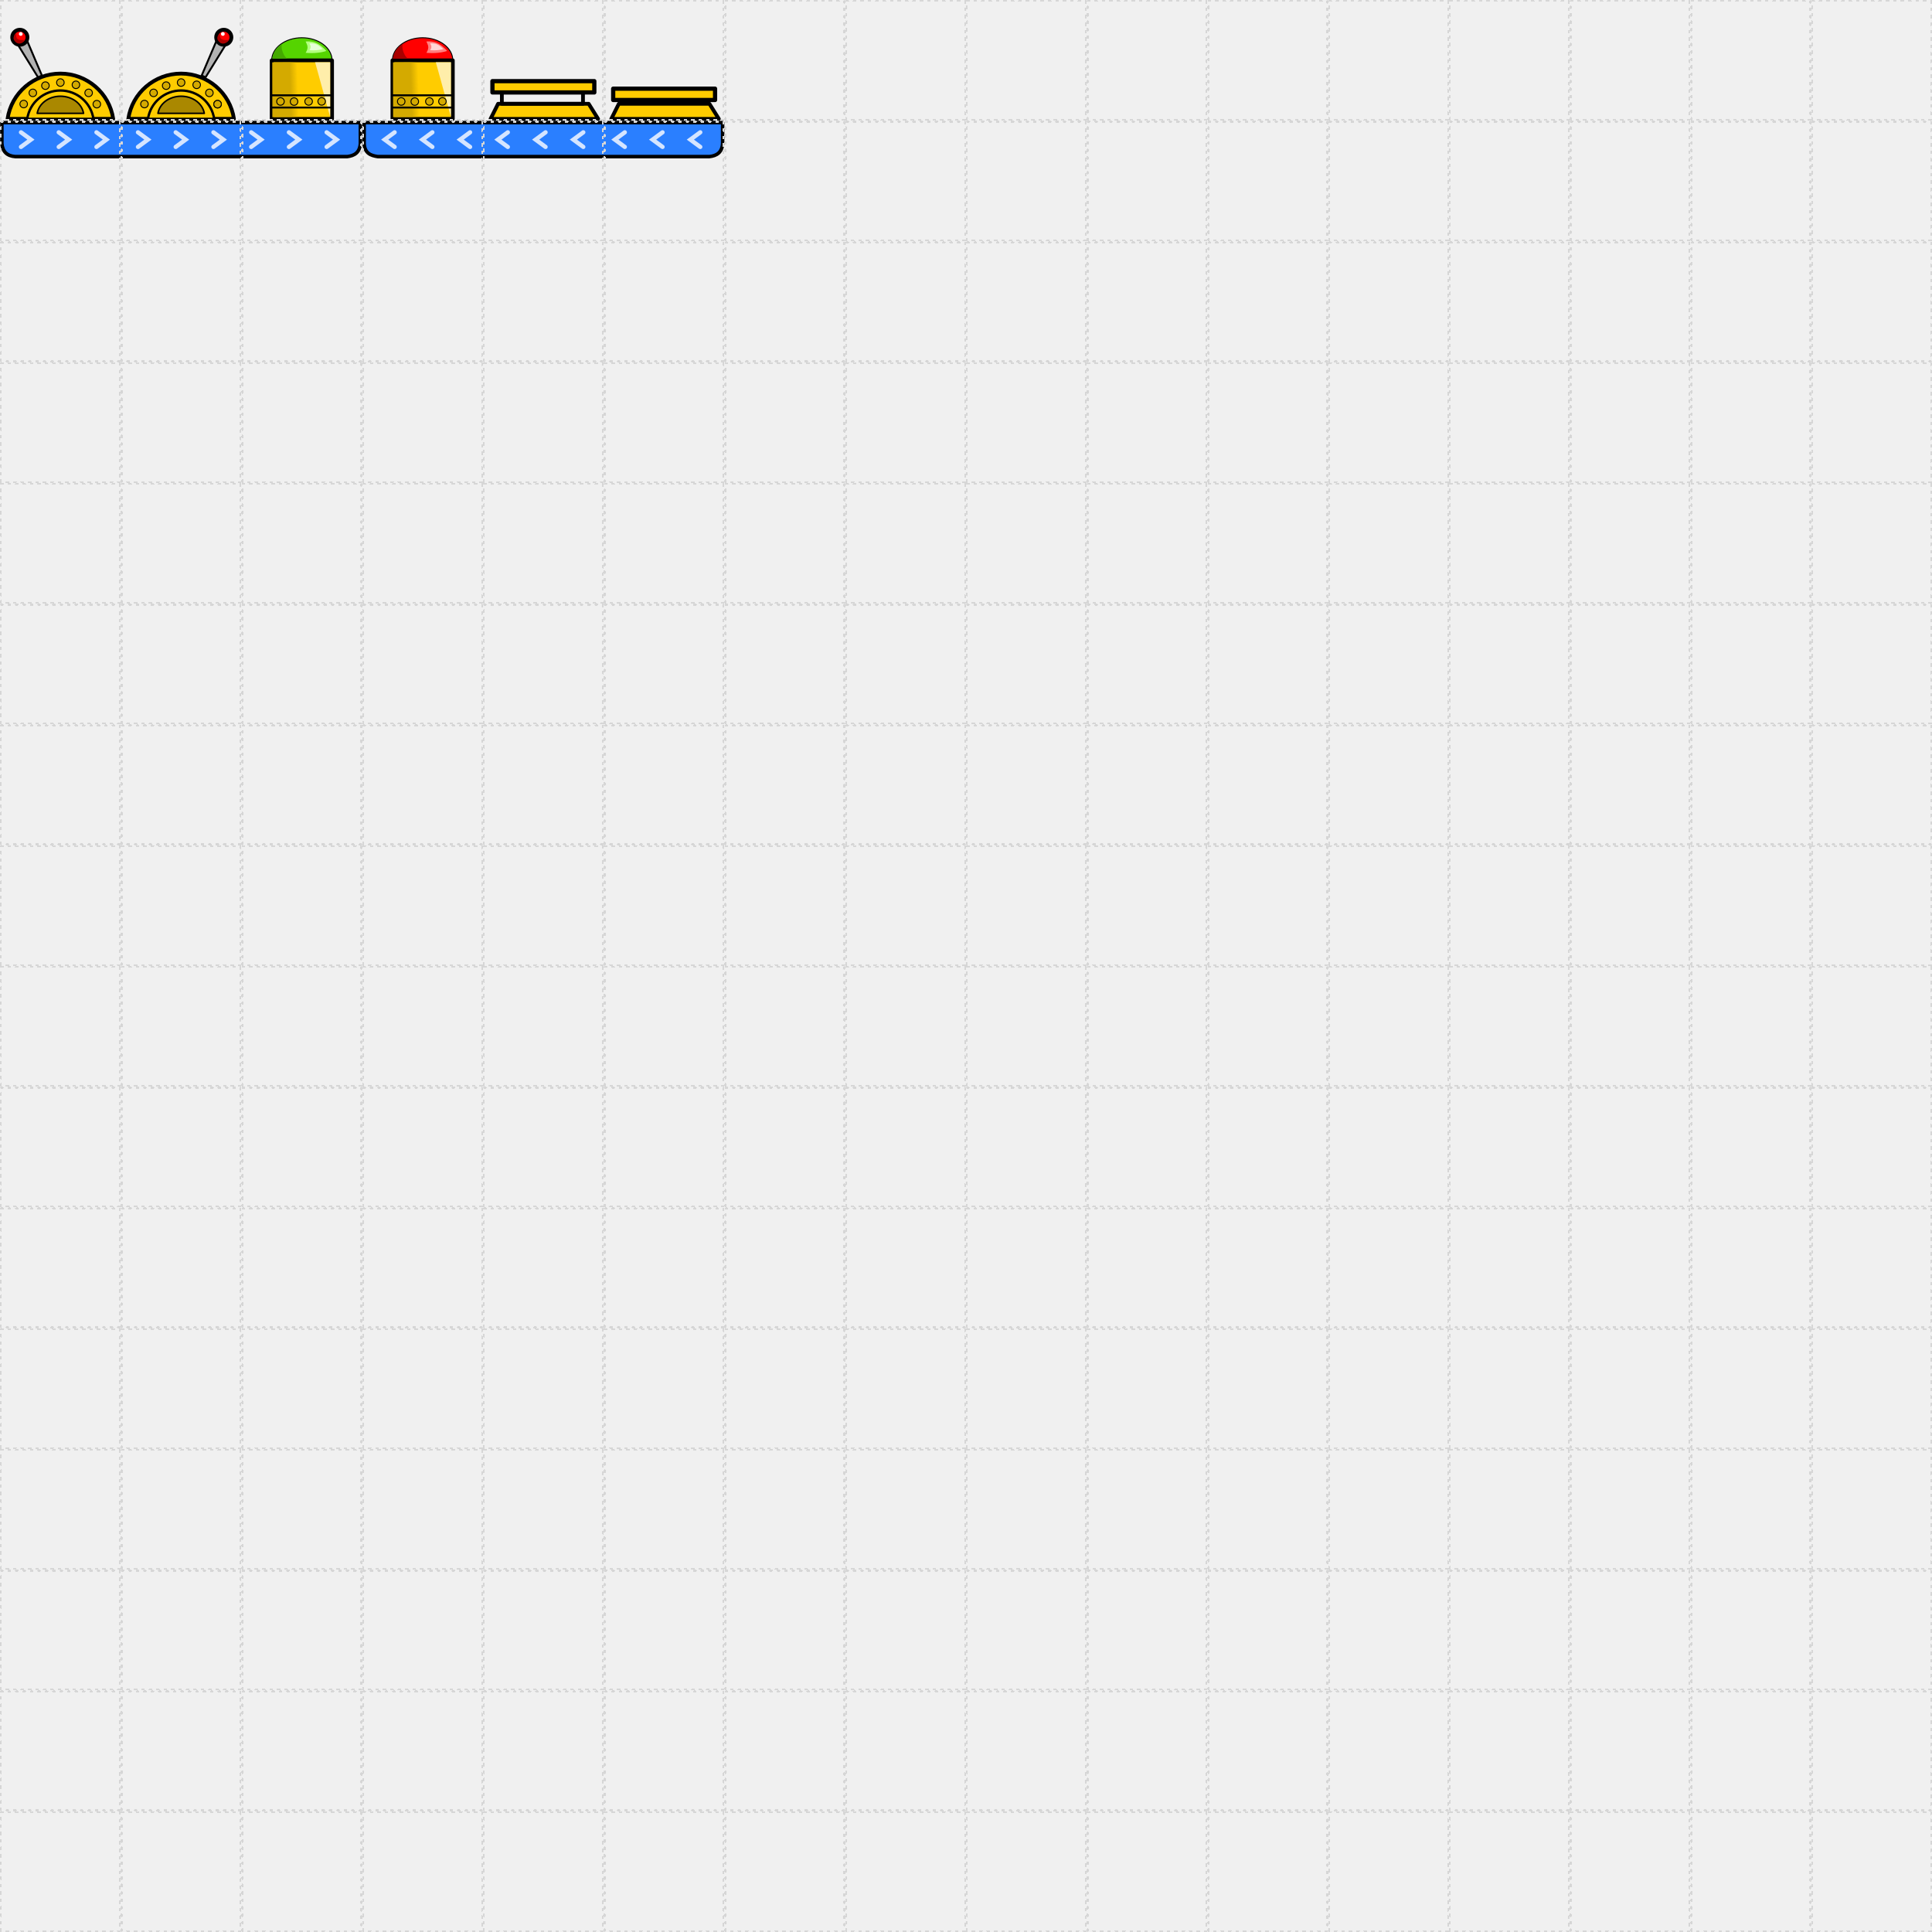
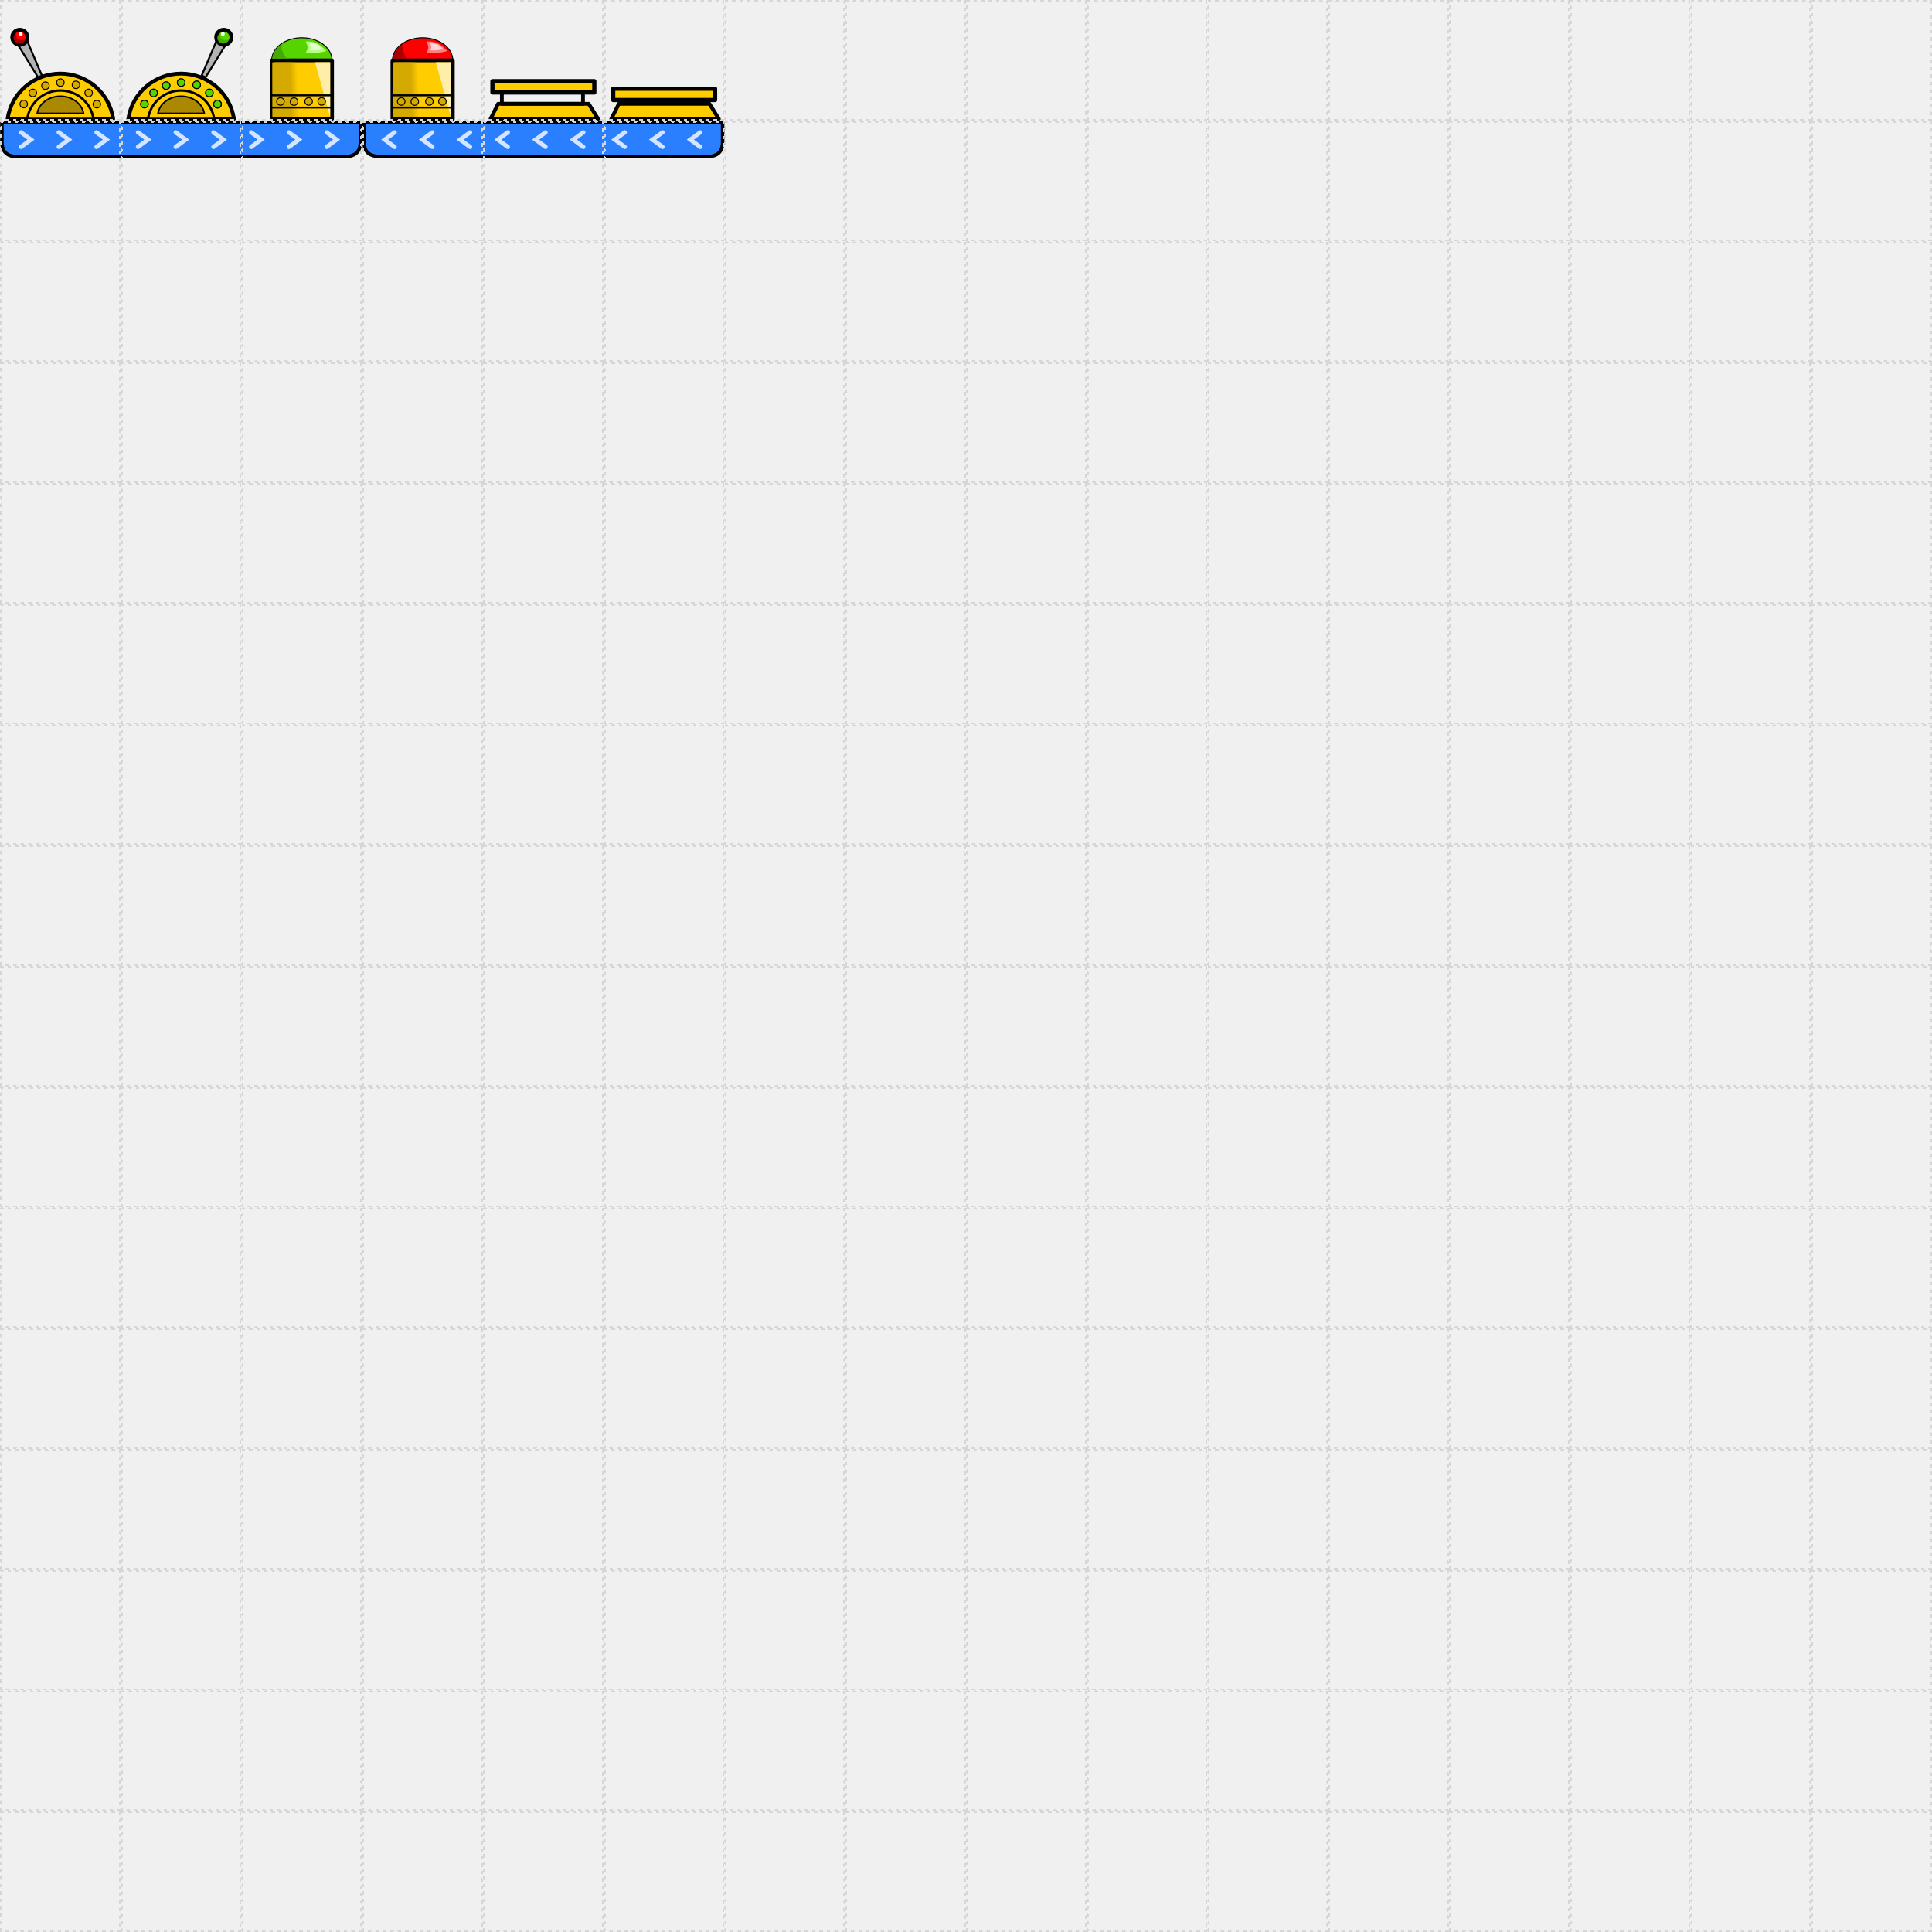
<svg xmlns="http://www.w3.org/2000/svg" xmlns:xlink="http://www.w3.org/1999/xlink" width="1024" height="1024" viewBox="0 0 1024 1024" id="svg4478" version="1.1">
  <defs id="defs4480">
    <linearGradient id="linearGradient6588">
      <stop style="stop-color:#d4aa00;stop-opacity:1;" offset="0" id="stop6584" />
      <stop style="stop-color:#d4aa00;stop-opacity:0;" offset="1" id="stop6586" />
    </linearGradient>
    <linearGradient xlink:href="#linearGradient6588" id="linearGradient6590" x1="153.936" y1="35.589" x2="157.955" y2="35.463" gradientUnits="userSpaceOnUse" gradientTransform="translate(0,12)" />
    <linearGradient xlink:href="#linearGradient6588" id="linearGradient6659" gradientUnits="userSpaceOnUse" gradientTransform="translate(64,12)" x1="153.936" y1="35.589" x2="157.955" y2="35.463" />
  </defs>
  <g id="layer1" transform="translate(0,-28.36216)">
    <path style="opacity:1;fill:#ffcc00;fill-opacity:1;stroke:#000000;stroke-width:2.011;stroke-linecap:square;stroke-linejoin:round;stroke-miterlimit:4;stroke-dasharray:none;stroke-dashoffset:0;stroke-opacity:1;paint-order:normal" d="M 31.997,39 A 28.317,27.994 0 0 0 4.006,62.994 H 59.994 A 28.317,27.994 0 0 0 31.997,39 Z" id="path6485" transform="translate(0,28.36216)" />
    <path style="fill:#b3b3b3;fill-rule:evenodd;stroke:#000000;stroke-width:1.006px;stroke-linecap:butt;stroke-linejoin:miter;stroke-opacity:1" d="M 20.183,40.999 9.059,23.004 14.115,21.004 22.206,40 Z" id="path6493" transform="translate(0,28.36216)" />
    <ellipse style="opacity:1;fill:#ff0000;fill-opacity:1;stroke:#000000;stroke-width:2.011;stroke-linecap:square;stroke-linejoin:round;stroke-miterlimit:4;stroke-dasharray:none;stroke-dashoffset:0;stroke-opacity:1;paint-order:normal" id="path6497" cx="10.509" cy="19.752" rx="4.045" ry="3.999" transform="translate(0,28.36216)" />
    <path id="path6499" d="M 31.975,47.965 A 17.738,17.535 0 0 0 14.441,62.994 H 49.512 A 17.738,17.535 0 0 0 31.975,47.965 Z" style="opacity:1;fill:#ffcc00;fill-opacity:1;stroke:#000000;stroke-width:1.26;stroke-linecap:square;stroke-linejoin:round;stroke-miterlimit:4;stroke-dasharray:none;stroke-dashoffset:0;stroke-opacity:1;paint-order:normal" transform="translate(0,28.36216)" />
    <path style="opacity:1;fill:#aa8800;fill-opacity:1;stroke:#000000;stroke-width:0.819;stroke-linecap:square;stroke-linejoin:round;stroke-miterlimit:4;stroke-dasharray:none;stroke-dashoffset:0;stroke-opacity:1;paint-order:normal" d="M 32,51 A 12.421,10.591 0 0 0 19.722,60.078 H 44.281 A 12.421,10.591 0 0 0 32,51 Z" id="path6501" transform="translate(0,28.36216)" />
    <circle style="opacity:1;fill:#d4aa00;fill-opacity:1;stroke:#000000;stroke-width:0.5;stroke-linecap:square;stroke-linejoin:round;stroke-miterlimit:4;stroke-dasharray:none;stroke-dashoffset:0;stroke-opacity:1;paint-order:normal" id="path6503" cx="32" cy="43.755" r="2" transform="translate(0,28.36216)" />
    <use style="" x="0" y="0" xlink:href="#path6503" id="use6505" transform="translate(8.243854,1.195674)" width="100%" height="100%" />
-     <use style="" x="0" y="0" xlink:href="#use6505" id="use6507" transform="translate(6.73353,4.279253)" width="100%" height="100%" />
-     <use style="" x="0" y="0" xlink:href="#use6507" id="use6509" transform="translate(4.342183,5.978368)" width="100%" height="100%" />
+     <use x="0" y="0" xlink:href="#use6505" id="use6507" transform="translate(6.73353,4.279253)" width="100%" height="100%" style="" />
+     <use x="0" y="0" xlink:href="#use6507" id="use6509" transform="translate(4.342183,5.978368)" width="100%" height="100%" style="" />
    <use style="" x="0" y="0" xlink:href="#path6503" id="use6511" transform="translate(-7.929203,1.636185)" width="100%" height="100%" />
    <use style="" x="0" y="0" xlink:href="#path6503" id="use6513" transform="translate(-14.5998,5.474926)" width="100%" height="100%" />
    <use style="" x="0" y="0" xlink:href="#path6503" id="use6515" transform="translate(-19.44543,11.39036)" width="100%" height="100%" />
    <path style="fill:#aa0000;fill-rule:evenodd;stroke:none;stroke-width:1px;stroke-linecap:butt;stroke-linejoin:miter;stroke-opacity:1" d="M 8.512,17.423 C 8.379,20.599 9.12,21.584 13.311,21.132 11.558,23.697 9.242,23.534 8,22 6.265,20.271 7.643,18.558 8.512,17.423 Z" id="path6517" transform="translate(0,28.36216)" />
    <circle style="opacity:1;fill:#ffffff;fill-opacity:1;stroke:none;stroke-width:0.5;stroke-linecap:square;stroke-linejoin:round;stroke-miterlimit:4;stroke-dasharray:none;stroke-dashoffset:0;stroke-opacity:1;paint-order:normal" id="path6519" cx="11" cy="18" r="1" transform="translate(0,28.36216)" />
    <path id="path6521" d="M 95.997,39 A 28.317,27.994 0 0 0 68.006,62.994 H 123.994 A 28.317,27.994 0 0 0 95.997,39 Z" style="opacity:1;fill:#ffcc00;fill-opacity:1;stroke:#000000;stroke-width:2.011;stroke-linecap:square;stroke-linejoin:round;stroke-miterlimit:4;stroke-dasharray:none;stroke-dashoffset:0;stroke-opacity:1;paint-order:normal" transform="translate(0,28.36216)" />
    <path style="opacity:1;fill:#ffcc00;fill-opacity:1;stroke:#000000;stroke-width:1.26;stroke-linecap:square;stroke-linejoin:round;stroke-miterlimit:4;stroke-dasharray:none;stroke-dashoffset:0;stroke-opacity:1;paint-order:normal" d="M 95.975,47.965 A 17.738,17.535 0 0 0 78.441,62.994 H 113.512 A 17.738,17.535 0 0 0 95.975,47.965 Z" id="path6527" transform="translate(0,28.36216)" />
    <path id="path6529" d="M 96,51 A 12.421,10.591 0 0 0 83.722,60.078 H 108.281 A 12.421,10.591 0 0 0 96,51 Z" style="opacity:1;fill:#aa8800;fill-opacity:1;stroke:#000000;stroke-width:0.819;stroke-linecap:square;stroke-linejoin:round;stroke-miterlimit:4;stroke-dasharray:none;stroke-dashoffset:0;stroke-opacity:1;paint-order:normal" transform="translate(0,28.36216)" />
    <circle r="2" cy="43.755" cx="96" id="circle6531" style="opacity:1;fill:#d4aa00;fill-opacity:1;stroke:#000000;stroke-width:0.5;stroke-linecap:square;stroke-linejoin:round;stroke-miterlimit:4;stroke-dasharray:none;stroke-dashoffset:0;stroke-opacity:1;paint-order:normal" transform="translate(0,28.36216)" />
    <use style="" height="100%" width="100%" transform="translate(72.24385,1.195674)" id="use6533" xlink:href="#path6503" y="0" x="0" />
    <use style="" height="100%" width="100%" transform="translate(70.73353,4.279253)" id="use6535" xlink:href="#use6505" y="0" x="0" />
    <use style="" height="100%" width="100%" transform="translate(68.34218,5.978368)" id="use6537" xlink:href="#use6507" y="0" x="0" />
    <use style="" height="100%" width="100%" transform="translate(56.0708,1.636185)" id="use6539" xlink:href="#path6503" y="0" x="0" />
    <use style="" height="100%" width="100%" transform="translate(49.4002,5.474926)" id="use6541" xlink:href="#path6503" y="0" x="0" />
-     <use style="" height="100%" width="100%" transform="translate(44.55457,11.39036)" id="use6543" xlink:href="#path6503" y="0" x="0" />
-     <g style="" id="g6563" transform="translate(0,28.36216)">
-       <path style="fill:#b3b3b3;fill-rule:evenodd;stroke:#000000;stroke-width:1.006px;stroke-linecap:butt;stroke-linejoin:miter;stroke-opacity:1" d="M 108.932,40.995 120.057,23 115,21 106.909,39.996 Z" id="path6523" />
-       <ellipse transform="scale(-1,1)" style="opacity:1;fill:#ff0000;fill-opacity:1;stroke:#000000;stroke-width:2.011;stroke-linecap:square;stroke-linejoin:round;stroke-miterlimit:4;stroke-dasharray:none;stroke-dashoffset:0;stroke-opacity:1;paint-order:normal" id="ellipse6525" cx="-118.606" cy="19.748" rx="4.045" ry="3.999" />
-       <path style="fill:#aa0000;fill-rule:evenodd;stroke:none;stroke-width:1px;stroke-linecap:butt;stroke-linejoin:miter;stroke-opacity:1" d="m 116.512,17.423 c -0.133,3.177 0.609,4.161 4.8,3.71 C 119.558,23.697 117.242,23.534 116,22 c -1.735,-1.729 -0.357,-3.442 0.512,-4.577 z" id="path6545" />
-       <circle transform="scale(-1,1)" style="opacity:1;fill:#ffffff;fill-opacity:1;stroke:none;stroke-width:0.5;stroke-linecap:square;stroke-linejoin:round;stroke-miterlimit:4;stroke-dasharray:none;stroke-dashoffset:0;stroke-opacity:1;paint-order:normal" id="circle6547" cx="-118.115" cy="17.996" r="1" />
+     <use height="100%" width="100%" transform="translate(44.55457,11.39036)" id="use6543" xlink:href="#path6503" y="0" x="0" style="" />
+     <g id="g19115">
+       <path style="fill:#b3b3b3;fill-rule:evenodd;stroke:#000000;stroke-width:1.006px;stroke-linecap:butt;stroke-linejoin:miter;stroke-opacity:1" d="M 108.932,69.358 120.057,51.362 115,49.362 106.909,68.358 Z" id="path6523" />
+       <ellipse transform="scale(-1,1)" style="opacity:1;fill:#55d400;fill-opacity:1;stroke:#000000;stroke-width:2.011;stroke-linecap:square;stroke-linejoin:round;stroke-miterlimit:4;stroke-dasharray:none;stroke-dashoffset:0;stroke-opacity:1;paint-order:normal" id="ellipse6525" cx="-118.606" cy="48.11" rx="4.045" ry="3.999" />
+       <path style="fill:#44aa00;fill-rule:evenodd;stroke:none;stroke-width:1px;stroke-linecap:butt;stroke-linejoin:miter;stroke-opacity:1;fill-opacity:1" d="m 116.512,45.785 c -0.133,3.177 0.609,4.161 4.8,3.71 -1.753,2.564 -4.07,2.402 -5.311,0.868 -1.735,-1.729 -0.357,-3.442 0.512,-4.577 z" id="path6545" />
+       <circle transform="scale(-1,1)" style="opacity:1;fill:#ffffff;fill-opacity:1;stroke:none;stroke-width:0.5;stroke-linecap:square;stroke-linejoin:round;stroke-miterlimit:4;stroke-dasharray:none;stroke-dashoffset:0;stroke-opacity:1;paint-order:normal" id="circle6547" cx="-118.115" cy="46.358" r="1" />
    </g>
    <use style="" x="0" y="0" xlink:href="#use6537" id="use6600" width="100%" height="100%" />
    <g style="" id="g6629" transform="translate(0,28.36216)">
      <ellipse ry="12" rx="16" cy="32" cx="160" id="path6567" style="opacity:1;fill:#55d400;fill-opacity:1;stroke:#000000;stroke-width:0.5;stroke-linecap:square;stroke-linejoin:round;stroke-miterlimit:4;stroke-dasharray:none;stroke-dashoffset:0;stroke-opacity:1;paint-order:normal" />
      <rect y="32" x="144" height="31" width="32" id="rect6571" style="opacity:1;fill:#ffcc00;fill-opacity:1;stroke:#000000;stroke-width:2;stroke-linecap:square;stroke-linejoin:round;stroke-miterlimit:4;stroke-dasharray:none;stroke-dashoffset:0;stroke-opacity:1;paint-order:normal" />
      <path id="rect6573" d="M 144.29,33.047 158,33 v 29 l -13.655,0.11 z" style="opacity:1;fill:url(#linearGradient6590);fill-opacity:1;stroke:none;stroke-width:0.5;stroke-linecap:square;stroke-linejoin:round;stroke-miterlimit:4;stroke-dasharray:none;stroke-dashoffset:0;stroke-opacity:1;paint-order:normal" />
      <path id="path6592" d="m 167,33 h 8 v 29 z" style="fill:#ffeeaa;fill-rule:evenodd;stroke:none;stroke-width:1px;stroke-linecap:butt;stroke-linejoin:miter;stroke-opacity:1" />
      <path id="path6594" d="m 162,22 c 5.526,-0.449 8.305,2.227 11,5 -2.901,0.937 -6.445,1.366 -11,1 1.871,-2.982 0.669,-4.351 0,-6 z" style="fill:#b3ff80;fill-rule:evenodd;stroke:none;stroke-width:1px;stroke-linecap:butt;stroke-linejoin:miter;stroke-opacity:1" />
      <path style="fill:#e5ffd5;fill-rule:evenodd;stroke:none;stroke-width:0.62px;stroke-linecap:butt;stroke-linejoin:miter;stroke-opacity:1" d="m 164,22.98 c 3.516,-0.271 5.285,1.345 7,3.02 -1.846,0.566 -4.102,0.825 -7,0.604 1.191,-1.801 0.426,-2.628 0,-3.624 z" id="path6596" />
      <path id="path6598" d="m 153,31 c -2.233,0.706 -4.929,-6.611 -3.173,-7.952 -3.475,1.958 -4.936,4.777 -5.527,7.968 z" style="fill:#44aa00;fill-rule:evenodd;stroke:none;stroke-width:1px;stroke-linecap:butt;stroke-linejoin:miter;stroke-opacity:1" />
      <circle r="2" cy="53.781" cx="148.654" id="circle6604" style="opacity:1;fill:#d4aa00;fill-opacity:1;stroke:#000000;stroke-width:0.5;stroke-linecap:square;stroke-linejoin:round;stroke-miterlimit:4;stroke-dasharray:none;stroke-dashoffset:0;stroke-opacity:1;paint-order:normal" />
      <circle r="2" cy="53.829" cx="155.853" id="circle6606" style="opacity:1;fill:#d4aa00;fill-opacity:1;stroke:#000000;stroke-width:0.5;stroke-linecap:square;stroke-linejoin:round;stroke-miterlimit:4;stroke-dasharray:none;stroke-dashoffset:0;stroke-opacity:1;paint-order:normal" />
      <circle r="2" cy="53.766" cx="163.579" id="circle6608" style="opacity:1;fill:#d4aa00;fill-opacity:1;stroke:#000000;stroke-width:0.5;stroke-linecap:square;stroke-linejoin:round;stroke-miterlimit:4;stroke-dasharray:none;stroke-dashoffset:0;stroke-opacity:1;paint-order:normal" />
      <circle r="2" cy="53.75" cx="170.49" id="circle6610" style="opacity:1;fill:#d4aa00;fill-opacity:1;stroke:#000000;stroke-width:0.5;stroke-linecap:square;stroke-linejoin:round;stroke-miterlimit:4;stroke-dasharray:none;stroke-dashoffset:0;stroke-opacity:1;paint-order:normal" />
      <path id="path6612" d="m 144,50.519 h 32" style="fill:none;fill-rule:evenodd;stroke:#000000;stroke-width:1.033px;stroke-linecap:butt;stroke-linejoin:miter;stroke-opacity:1" />
      <path id="path6614" d="m 144,57 h 32" style="fill:none;fill-rule:evenodd;stroke:#000000;stroke-width:1px;stroke-linecap:butt;stroke-linejoin:miter;stroke-opacity:1" />
    </g>
    <g style="" id="g6687" transform="translate(0,28.36216)">
      <ellipse style="opacity:1;fill:#ff0000;fill-opacity:1;stroke:#000000;stroke-width:0.5;stroke-linecap:square;stroke-linejoin:round;stroke-miterlimit:4;stroke-dasharray:none;stroke-dashoffset:0;stroke-opacity:1;paint-order:normal" id="ellipse6631" cx="224" cy="32" rx="16" ry="12" />
      <rect style="opacity:1;fill:#ffcc00;fill-opacity:1;stroke:#000000;stroke-width:2;stroke-linecap:square;stroke-linejoin:round;stroke-miterlimit:4;stroke-dasharray:none;stroke-dashoffset:0;stroke-opacity:1;paint-order:normal" id="rect6633" width="32" height="31" x="208" y="32" />
      <path style="opacity:1;fill:url(#linearGradient6659);fill-opacity:1;stroke:none;stroke-width:0.5;stroke-linecap:square;stroke-linejoin:round;stroke-miterlimit:4;stroke-dasharray:none;stroke-dashoffset:0;stroke-opacity:1;paint-order:normal" d="M 208.29,33.047 222,33 v 29 l -13.655,0.11 z" id="path6635" />
      <path style="fill:#ffeeaa;fill-rule:evenodd;stroke:none;stroke-width:1px;stroke-linecap:butt;stroke-linejoin:miter;stroke-opacity:1" d="m 231,33 h 8 v 29 z" id="path6637" />
      <path style="fill:#ff8080;fill-rule:evenodd;stroke:none;stroke-width:1px;stroke-linecap:butt;stroke-linejoin:miter;stroke-opacity:1" d="m 226,22 c 5.526,-0.449 8.305,2.227 11,5 -2.901,0.937 -6.445,1.366 -11,1 1.871,-2.982 0.669,-4.351 0,-6 z" id="path6639" />
      <path id="path6641" d="m 228,22.98 c 3.516,-0.271 5.285,1.345 7,3.02 -1.846,0.566 -4.102,0.825 -7,0.604 1.191,-1.801 0.426,-2.628 0,-3.624 z" style="fill:#ffd5d5;fill-rule:evenodd;stroke:none;stroke-width:0.62px;stroke-linecap:butt;stroke-linejoin:miter;stroke-opacity:1" />
      <path style="fill:#aa0000;fill-rule:evenodd;stroke:none;stroke-width:1px;stroke-linecap:butt;stroke-linejoin:miter;stroke-opacity:1" d="m 217,31 c -2.233,0.706 -4.929,-6.611 -3.173,-7.952 -3.475,1.958 -4.936,4.777 -5.527,7.968 z" id="path6643" />
      <circle style="opacity:1;fill:#d4aa00;fill-opacity:1;stroke:#000000;stroke-width:0.5;stroke-linecap:square;stroke-linejoin:round;stroke-miterlimit:4;stroke-dasharray:none;stroke-dashoffset:0;stroke-opacity:1;paint-order:normal" id="circle6645" cx="212.654" cy="53.781" r="2" />
      <circle style="opacity:1;fill:#d4aa00;fill-opacity:1;stroke:#000000;stroke-width:0.5;stroke-linecap:square;stroke-linejoin:round;stroke-miterlimit:4;stroke-dasharray:none;stroke-dashoffset:0;stroke-opacity:1;paint-order:normal" id="circle6647" cx="219.853" cy="53.829" r="2" />
      <circle style="opacity:1;fill:#d4aa00;fill-opacity:1;stroke:#000000;stroke-width:0.5;stroke-linecap:square;stroke-linejoin:round;stroke-miterlimit:4;stroke-dasharray:none;stroke-dashoffset:0;stroke-opacity:1;paint-order:normal" id="circle6649" cx="227.579" cy="53.766" r="2" />
      <circle style="opacity:1;fill:#d4aa00;fill-opacity:1;stroke:#000000;stroke-width:0.5;stroke-linecap:square;stroke-linejoin:round;stroke-miterlimit:4;stroke-dasharray:none;stroke-dashoffset:0;stroke-opacity:1;paint-order:normal" id="circle6651" cx="234.49" cy="53.75" r="2" />
      <path style="fill:none;fill-rule:evenodd;stroke:#000000;stroke-width:1.033px;stroke-linecap:butt;stroke-linejoin:miter;stroke-opacity:1" d="m 208,50.519 h 32" id="path6653" />
      <path style="fill:none;fill-rule:evenodd;stroke:#000000;stroke-width:1px;stroke-linecap:butt;stroke-linejoin:miter;stroke-opacity:1" d="m 208,57 h 32" id="path6655" />
    </g>
    <g id="g6760">
      <path transform="translate(0,28.36216)" id="rect6689" d="m 264,55 h 48 l 5,8 H 260 Z" style="opacity:1;fill:#ffcc00;fill-opacity:1;stroke:#000000;stroke-width:2;stroke-linecap:square;stroke-linejoin:round;stroke-miterlimit:4;stroke-dasharray:none;stroke-dashoffset:0;stroke-opacity:1;paint-order:normal" />
      <rect transform="translate(0,28.36216)" y="49" x="266" height="6" width="43" id="rect6692" style="opacity:1;fill:#000000;fill-opacity:0;stroke:#000000;stroke-width:2;stroke-linecap:square;stroke-linejoin:round;stroke-miterlimit:4;stroke-dasharray:none;stroke-dashoffset:0;stroke-opacity:1;paint-order:normal" />
      <rect transform="translate(0,28.36216)" style="opacity:1;fill:#ffcc00;fill-opacity:1;stroke:#000000;stroke-width:2.241;stroke-linecap:square;stroke-linejoin:round;stroke-miterlimit:4;stroke-dasharray:none;stroke-dashoffset:0;stroke-opacity:1;paint-order:normal" id="rect6694" width="54" height="6" x="261" y="43" />
    </g>
    <g id="g6775">
      <path style="opacity:1;fill:#ffcc00;fill-opacity:1;stroke:#000000;stroke-width:2;stroke-linecap:square;stroke-linejoin:round;stroke-miterlimit:4;stroke-dasharray:none;stroke-dashoffset:0;stroke-opacity:1;paint-order:normal" d="m 328,83.362 h 48 l 5,8 h -57 z" id="path6762" />
      <rect y="75.362" x="325" height="6" width="54" id="rect6766" style="opacity:1;fill:#ffcc00;fill-opacity:1;stroke:#000000;stroke-width:2.241;stroke-linecap:square;stroke-linejoin:round;stroke-miterlimit:4;stroke-dasharray:none;stroke-dashoffset:0;stroke-opacity:1;paint-order:normal" />
    </g>
    <path style="opacity:1;fill:#2a7fff;fill-opacity:1;stroke:#000000;stroke-width:1.861;stroke-linecap:square;stroke-linejoin:round;stroke-miterlimit:4;stroke-dasharray:none;stroke-dashoffset:0;stroke-opacity:1;paint-order:normal" d="m 1,93.362 h 190 v 11 c -0.324,4.956 -3.218,6.52 -6.934,7 H 8.12 c -4.499,-0.325 -6.816,-2.711 -7.12,-7 z" id="rect6784" />
    <path id="use6788" d="m 11.13,98.492 5.264,3.87 -5.264,3.87" style="fill:none;fill-rule:evenodd;stroke:#d5e5ff;stroke-width:2.257;stroke-linecap:round;stroke-linejoin:miter;stroke-miterlimit:4;stroke-dasharray:none;stroke-opacity:1" />
    <use x="0" y="0" xlink:href="#use6788" id="use6808" width="100%" height="100%" transform="translate(20)" />
    <use x="0" y="0" xlink:href="#use6808" id="use6810" width="100%" height="100%" transform="translate(20)" />
    <use x="0" y="0" xlink:href="#use6810" id="use6812" transform="translate(22)" width="100%" height="100%" />
    <use x="0" y="0" xlink:href="#use6812" id="use6814" width="100%" height="100%" transform="translate(20)" />
    <use x="0" y="0" xlink:href="#use6814" id="use6816" width="100%" height="100%" transform="translate(20)" />
    <use x="0" y="0" xlink:href="#use6816" id="use6818" width="100%" height="100%" transform="translate(20)" />
    <use x="0" y="0" xlink:href="#use6818" id="use6820" width="100%" height="100%" transform="translate(20)" />
    <use x="0" y="0" xlink:href="#use6820" id="use6822" width="100%" height="100%" transform="translate(20)" />
    <path style="opacity:1;fill:#2a7fff;fill-opacity:1;stroke:#000000;stroke-width:1.861;stroke-linecap:square;stroke-linejoin:round;stroke-miterlimit:4;stroke-dasharray:none;stroke-dashoffset:0;stroke-opacity:1;paint-order:normal" d="m 193,93.362 h 190 v 11 c -0.286,4.743 -3.051,6.575 -7.012,7 H 200.219 c -3.739,-0.556 -6.981,-1.776 -7.219,-7 z" id="rect6828" />
    <path style="fill:none;fill-rule:evenodd;stroke:#d5e5ff;stroke-width:2.257;stroke-linecap:round;stroke-linejoin:miter;stroke-miterlimit:4;stroke-dasharray:none;stroke-opacity:1" d="m 371.158,98.492 -5.264,3.87 5.264,3.87" id="path6830" />
    <use height="100%" width="100%" transform="matrix(-1,0,0,1,362.2875,0)" id="use6832" xlink:href="#use6788" y="0" x="0" />
    <use height="100%" width="100%" transform="matrix(-1,0,0,1,362.2875,0)" id="use6834" xlink:href="#use6808" y="0" x="0" />
    <use height="100%" width="100%" transform="matrix(-1,0,0,1,360.2875,0)" id="use6836" xlink:href="#use6810" y="0" x="0" />
    <use height="100%" width="100%" transform="matrix(-1,0,0,1,362.2875,0)" id="use6838" xlink:href="#use6812" y="0" x="0" />
    <use height="100%" width="100%" transform="matrix(-1,0,0,1,362.2875,0)" id="use6840" xlink:href="#use6814" y="0" x="0" />
    <use height="100%" width="100%" transform="matrix(-1,0,0,1,362.2875,0)" id="use6842" xlink:href="#use6816" y="0" x="0" />
    <use height="100%" width="100%" transform="matrix(-1,0,0,1,362.2875,0)" id="use6844" xlink:href="#use6818" y="0" x="0" />
    <use height="100%" width="100%" transform="matrix(-1,0,0,1,362.2875,0)" id="use6846" xlink:href="#use6820" y="0" x="0" />
+     <circle transform="translate(0,28.36216)" style="opacity:1;fill:#55d400;fill-opacity:1;stroke:#000000;stroke-width:0.5;stroke-linecap:square;stroke-linejoin:round;stroke-miterlimit:4;stroke-dasharray:none;stroke-dashoffset:0;stroke-opacity:1;paint-order:normal" id="circle19119" cx="96" cy="43.755" r="2" />
+     <use x="0" y="0" xlink:href="#circle19119" id="use19121" transform="translate(-19.45622,11.43104)" width="100%" height="100%" />
+     <use x="0" y="0" xlink:href="#circle19119" id="use19123" transform="translate(-14.59546,5.495548)" width="100%" height="100%" />
+     <use x="0" y="0" xlink:href="#circle19119" id="use19125" transform="translate(-7.920708,1.601941)" width="100%" height="100%" />
+     <use x="0" y="0" xlink:href="#circle19119" id="use19127" transform="translate(8.232197,1.201456)" width="100%" height="100%" />
+     <use x="0" y="0" xlink:href="#circle19119" id="use19129" transform="translate(14.9737,5.495548)" width="100%" height="100%" />
+     <use x="0" y="0" xlink:href="#circle19119" id="use19131" transform="translate(19.26779,11.41383)" width="100%" height="100%" />
  </g>
  <g id="layer2">
    <g id="g6483">
      <g id="g6417">
        <rect style="display:inline;opacity:1;fill:none;fill-opacity:1;stroke:#d6d6d6;stroke-width:0.985;stroke-linecap:round;stroke-miterlimit:1;stroke-dasharray:0.985, 2.954;stroke-dashoffset:0;stroke-opacity:1;shape-rendering:crispEdges" id="rect6651" width="63.015" height="63.015" x="960.492" y="-63.508" transform="rotate(90)" />
        <use x="0" y="0" xlink:href="#rect6651" id="use6369" transform="translate(64)" width="100%" height="100%" />
        <use x="0" y="0" xlink:href="#rect6651" id="use6371" transform="translate(128)" width="100%" height="100%" />
        <use x="0" y="0" xlink:href="#rect6651" id="use6373" transform="translate(192)" width="100%" height="100%" />
        <use x="0" y="0" xlink:href="#rect6651" id="use6375" transform="translate(256)" width="100%" height="100%" />
        <use x="0" y="0" xlink:href="#rect6651" id="use6377" transform="translate(320)" width="100%" height="100%" />
        <use x="0" y="0" xlink:href="#rect6651" id="use6379" transform="translate(384)" width="100%" height="100%" />
        <use x="0" y="0" xlink:href="#rect6651" id="use6381" transform="translate(448)" width="100%" height="100%" />
        <use x="0" y="0" xlink:href="#rect6651" id="use6383" transform="translate(512)" width="100%" height="100%" />
        <use x="0" y="0" xlink:href="#rect6651" id="use6385" transform="translate(576)" width="100%" height="100%" />
        <use x="0" y="0" xlink:href="#rect6651" id="use6387" transform="translate(704,-2.0265579e-6)" width="100%" height="100%" />
        <use x="0" y="0" xlink:href="#rect6651" id="use6389" transform="translate(768)" width="100%" height="100%" />
        <use x="0" y="0" xlink:href="#rect6651" id="use6391" transform="translate(640)" width="100%" height="100%" />
        <use x="0" y="0" xlink:href="#rect6651" id="use6393" transform="translate(832)" width="100%" height="100%" />
        <use x="0" y="0" xlink:href="#rect6651" id="use6397" transform="translate(960)" width="100%" height="100%" />
        <use x="0" y="0" xlink:href="#rect6651" id="use6399" transform="translate(896)" width="100%" height="100%" />
      </g>
      <use height="100%" width="100%" transform="translate(0,-64)" id="use6419" xlink:href="#g6417" y="0" x="0" />
      <use height="100%" width="100%" transform="translate(0,-128)" id="use6423" xlink:href="#g6417" y="0" x="0" />
      <use height="100%" width="100%" transform="translate(0,-192)" id="use6425" xlink:href="#g6417" y="0" x="0" />
      <use height="100%" width="100%" transform="translate(0,-256)" id="use6427" xlink:href="#g6417" y="0" x="0" />
      <use height="100%" width="100%" transform="translate(0,-320)" id="use6429" xlink:href="#g6417" y="0" x="0" />
      <use height="100%" width="100%" transform="translate(0,-384)" id="use6431" xlink:href="#g6417" y="0" x="0" />
      <use height="100%" width="100%" transform="translate(0,-448)" id="use6433" xlink:href="#g6417" y="0" x="0" />
      <use height="100%" width="100%" transform="translate(0,-512)" id="use6435" xlink:href="#g6417" y="0" x="0" />
      <use height="100%" width="100%" transform="translate(0,-576)" id="use6437" xlink:href="#g6417" y="0" x="0" />
      <use height="100%" width="100%" transform="translate(0,-640)" id="use6439" xlink:href="#g6417" y="0" x="0" />
      <use height="100%" width="100%" transform="translate(0,-704)" id="use6441" xlink:href="#g6417" y="0" x="0" />
      <use height="100%" width="100%" transform="translate(0,-768)" id="use6443" xlink:href="#g6417" y="0" x="0" />
      <use height="100%" width="100%" transform="translate(0,-832)" id="use6445" xlink:href="#g6417" y="0" x="0" />
      <use height="100%" width="100%" transform="translate(0,-896)" id="use6447" xlink:href="#g6417" y="0" x="0" />
      <use height="100%" width="100%" transform="translate(0,-960)" id="use6449" xlink:href="#g6417" y="0" x="0" />
    </g>
  </g>
</svg>
